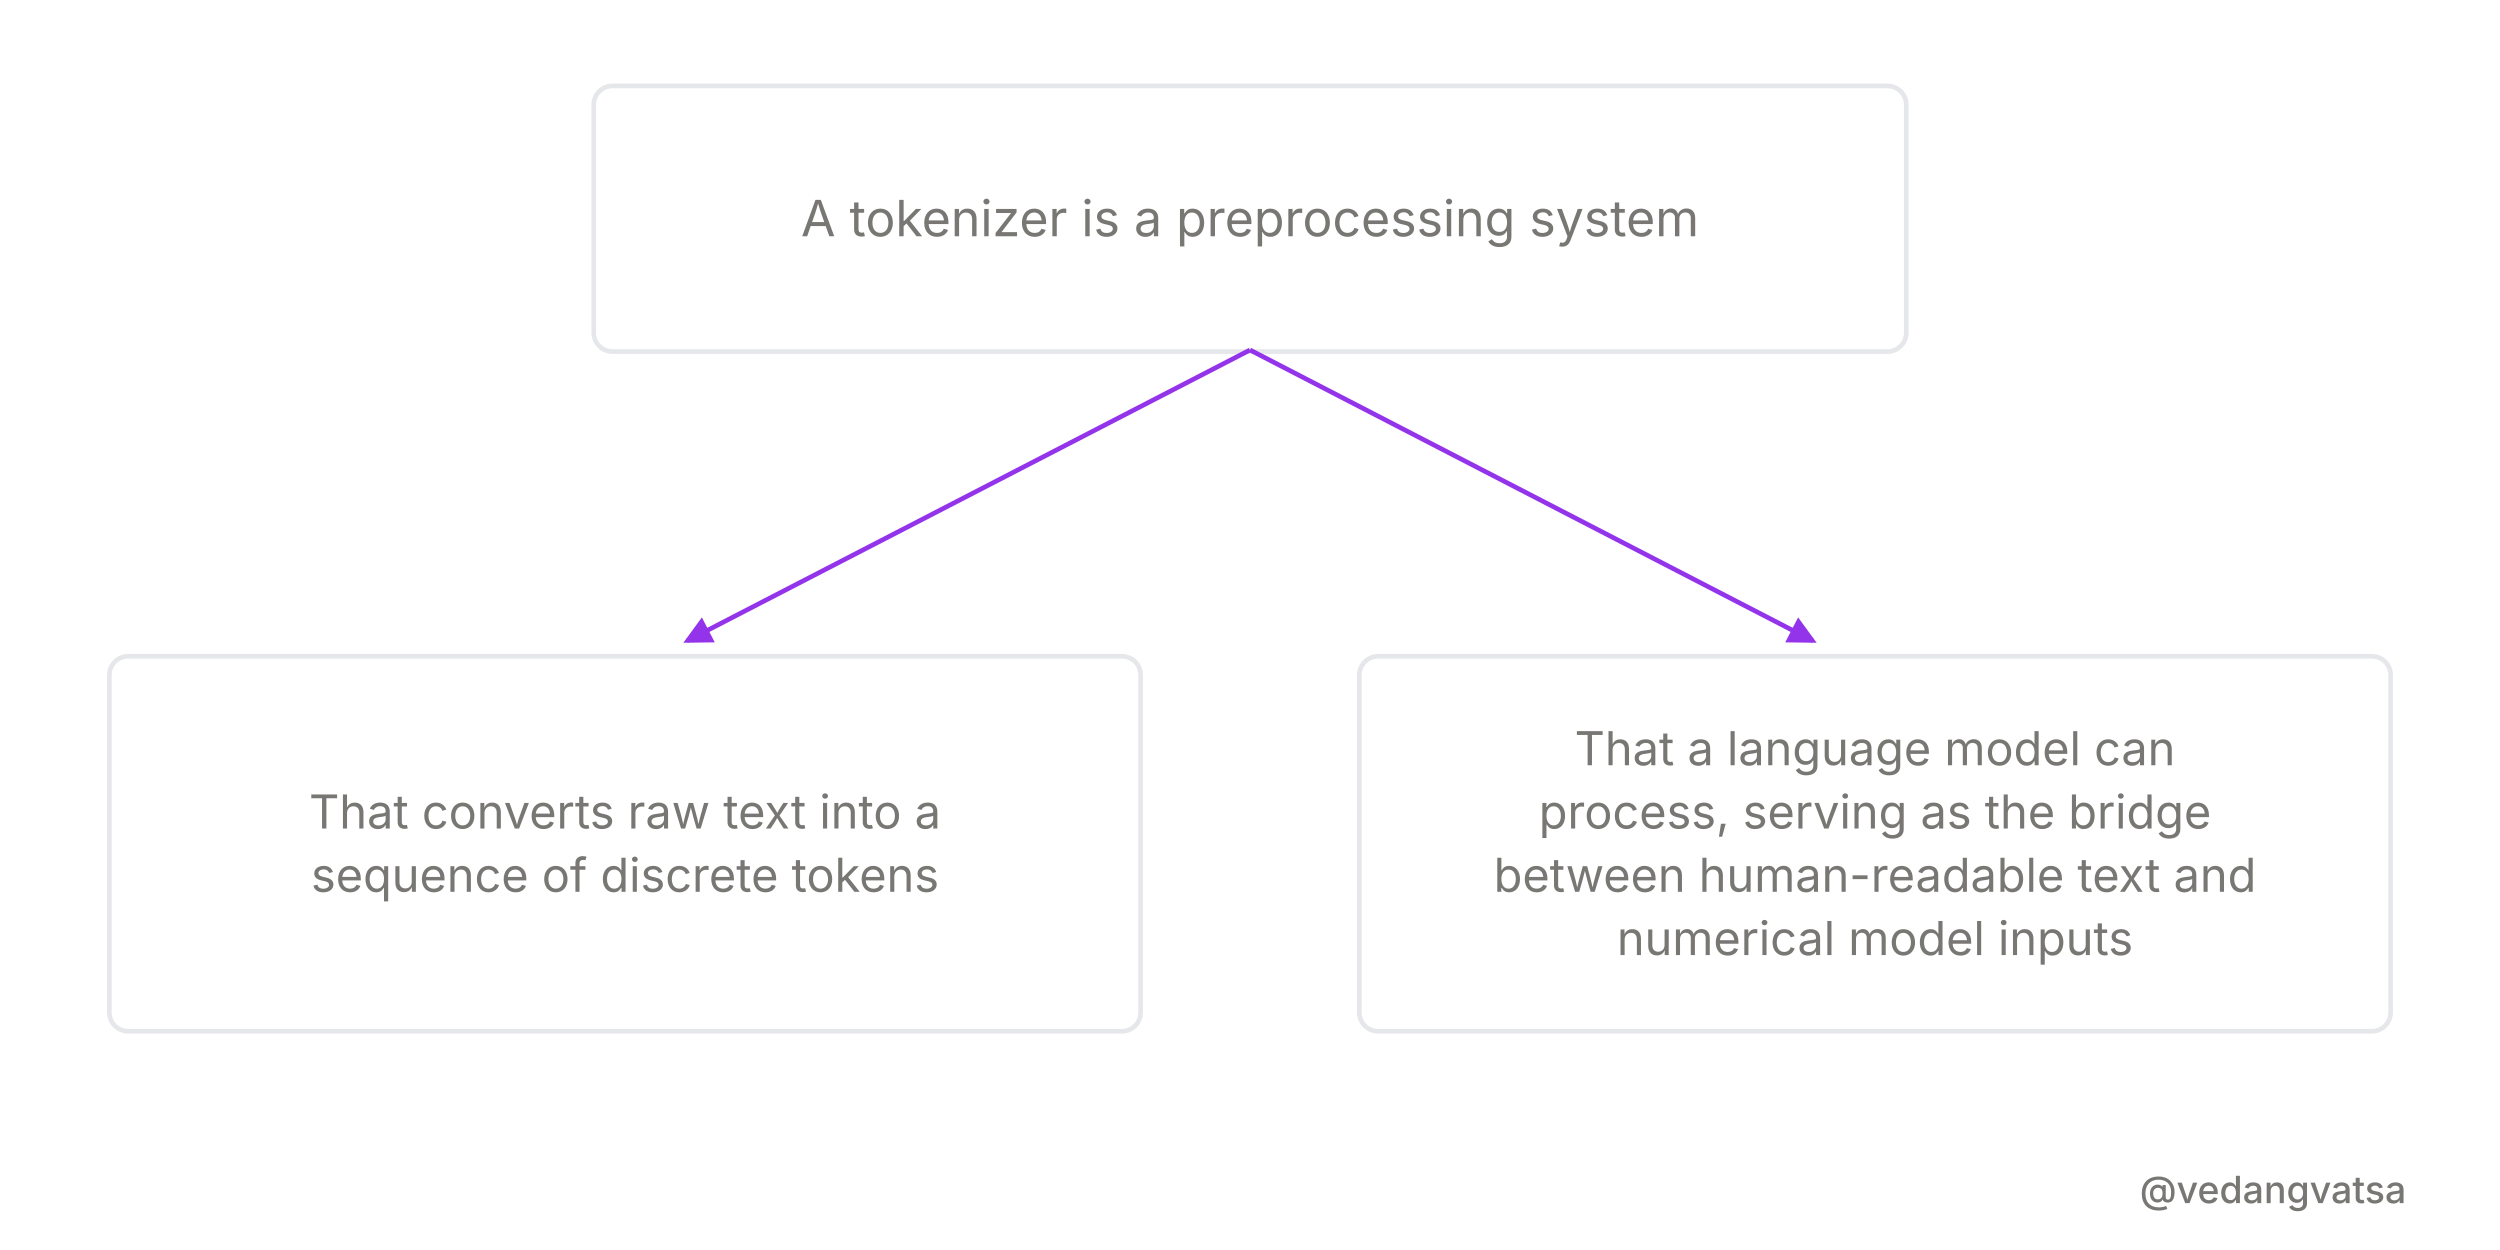
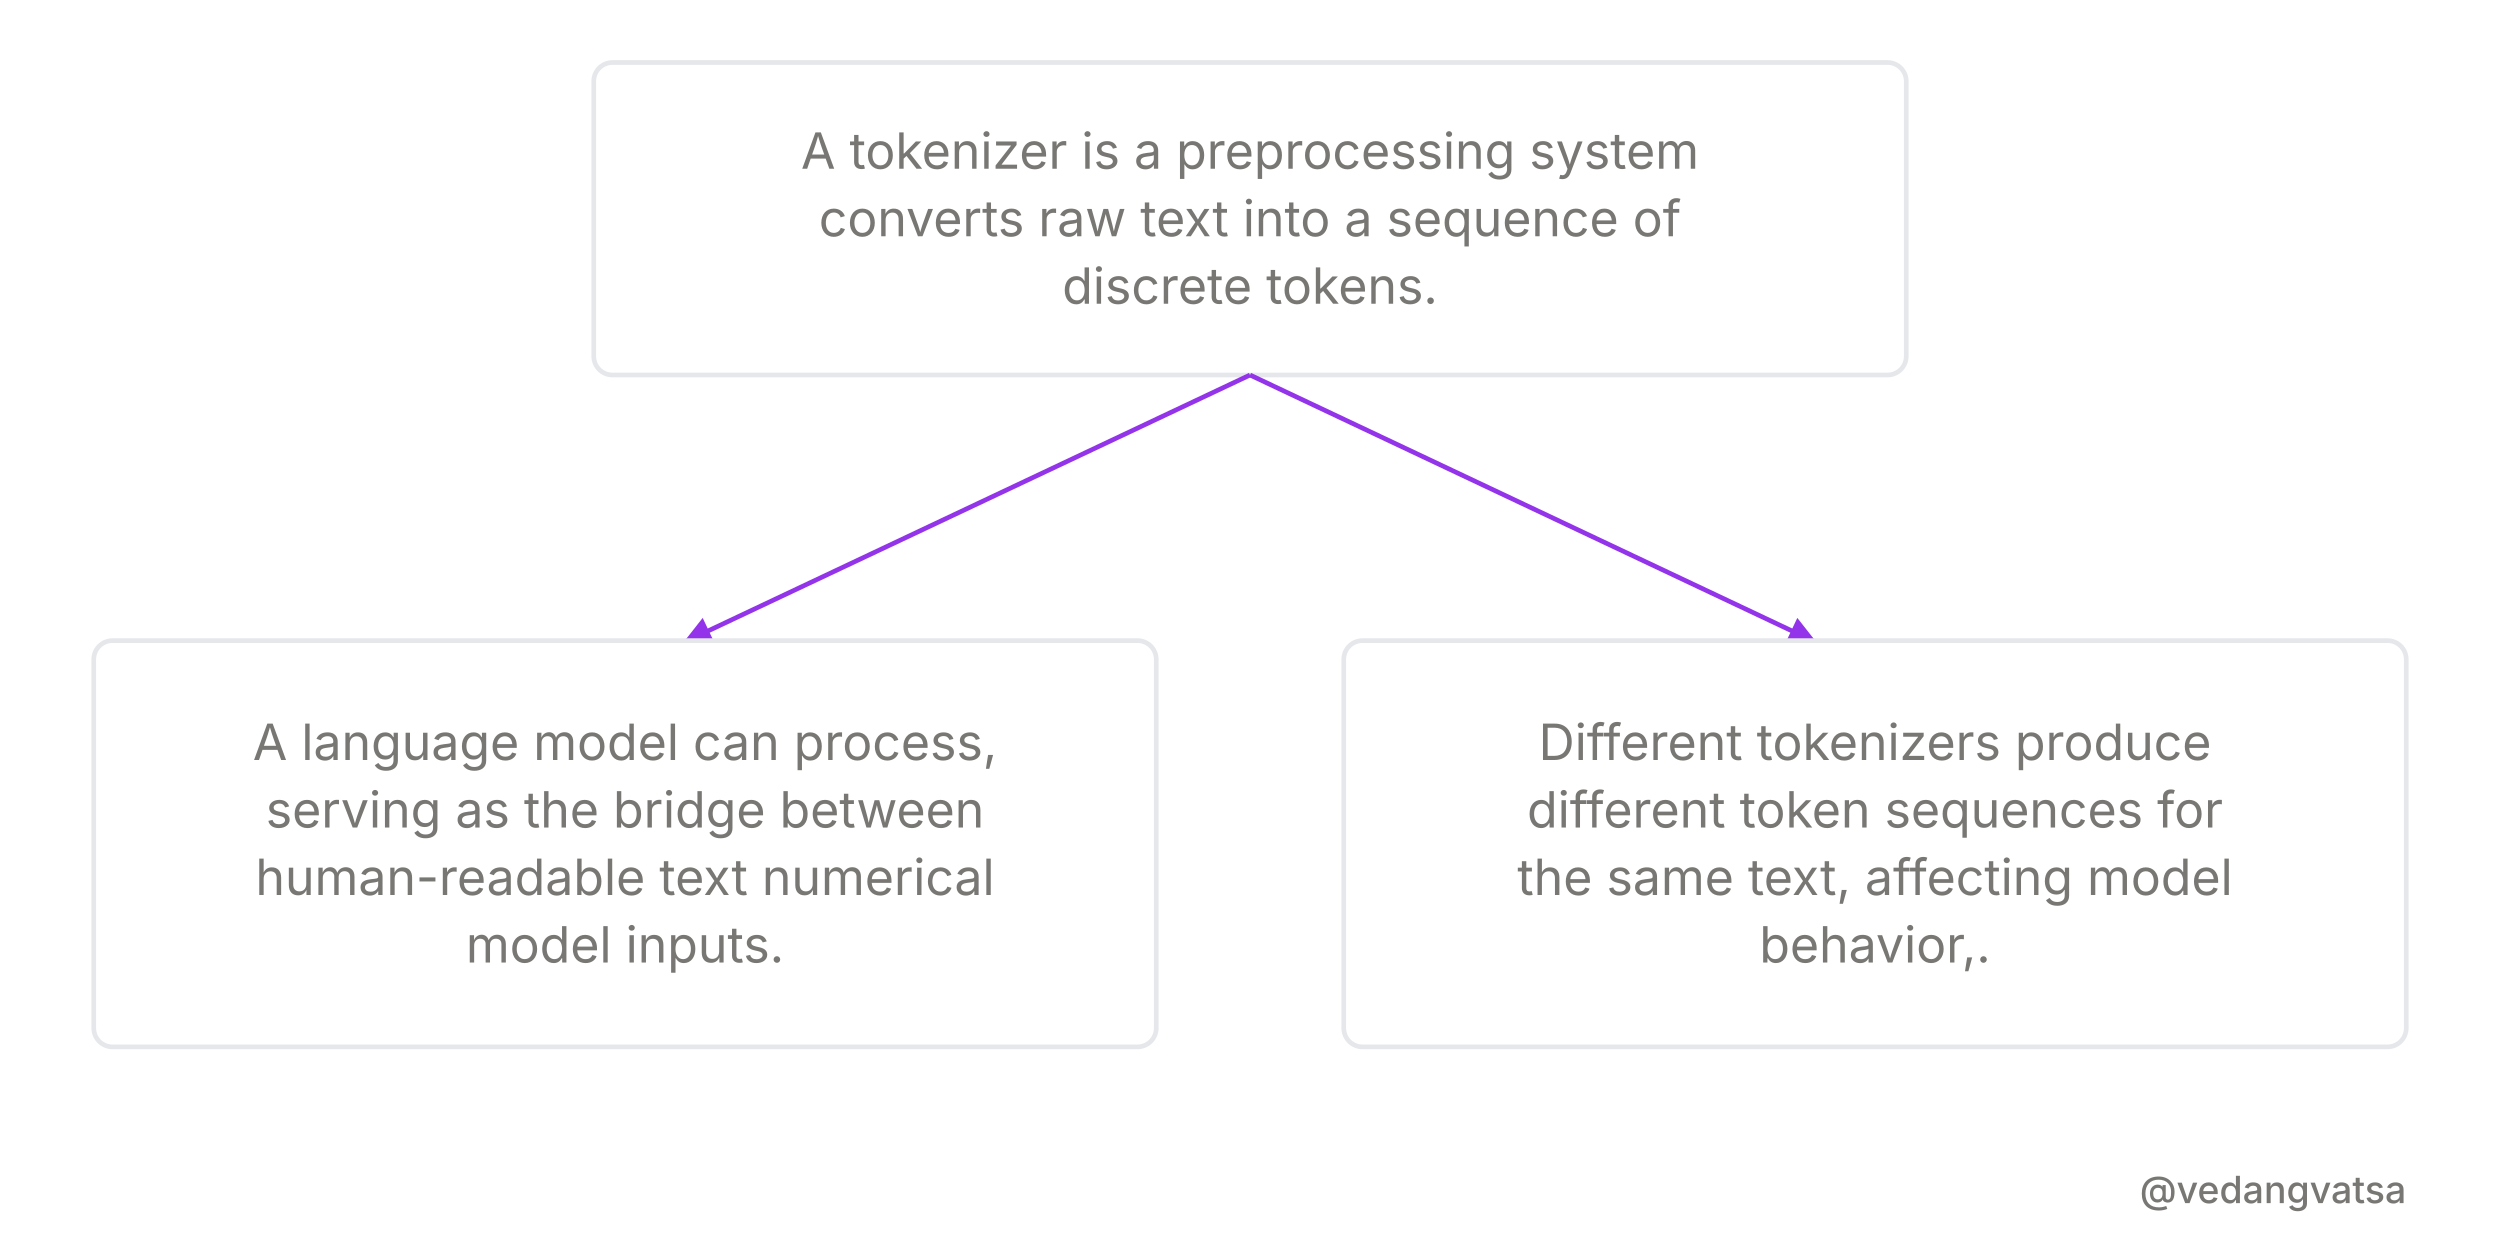
<svg xmlns="http://www.w3.org/2000/svg" viewBox="0 0 800 400" width="800" height="400" style="background-color:#ffffff">
  <defs>
    <marker id="arrow" markerWidth="6" markerHeight="6" refX="5" refY="3" orient="auto">
      <path d="M 0 0 L 6 3 L 0 6 z" fill="#9333ea" />
    </marker>
  </defs>
  <rect width="800" height="400" fill="#ffffff" />
  <g>
-     <rect x="190" y="27.5" width="420" height="85" rx="6" fill="#ffffff" stroke="#e5e7eb" stroke-width="1.5" />
-     <text x="400" y="75.6" font-family="'Inter',sans-serif" font-weight="400" font-size="16" fill="#787774" text-anchor="middle">A tokenizer is a preprocessing system</text>
-     <path d="M 400 112 L 220 205" fill="none" stroke="#9333ea" stroke-width="1.5" marker-end="url(#arrow)" />
-     <path d="M 400 112 L 580 205" fill="none" stroke="#9333ea" stroke-width="1.5" marker-end="url(#arrow)" />
-     <rect x="35" y="210" width="330" height="120" rx="6" fill="#ffffff" stroke="#e5e7eb" stroke-width="1.5" />
-     <text x="200" y="265.125" font-family="'Inter',sans-serif" font-weight="400" font-size="15" fill="#787774" text-anchor="middle">That converts raw text into a</text>
-     <text x="200" y="285.375" font-family="'Inter',sans-serif" font-weight="400" font-size="15" fill="#787774" text-anchor="middle">sequence of discrete tokens</text>
-     <rect x="435" y="210" width="330" height="120" rx="6" fill="#ffffff" stroke="#e5e7eb" stroke-width="1.5" />
-     <text x="600" y="244.875" font-family="'Inter',sans-serif" font-weight="400" font-size="15" fill="#787774" text-anchor="middle">That a language model can</text>
-     <text x="600" y="265.125" font-family="'Inter',sans-serif" font-weight="400" font-size="15" fill="#787774" text-anchor="middle">process, serving as the bridge</text>
-     <text x="600" y="285.375" font-family="'Inter',sans-serif" font-weight="400" font-size="15" fill="#787774" text-anchor="middle">between human-readable text and</text>
-     <text x="600" y="305.625" font-family="'Inter',sans-serif" font-weight="400" font-size="15" fill="#787774" text-anchor="middle">numerical model inputs</text>
+     <rect x="190" y="20" width="420" height="100" rx="6" fill="#ffffff" stroke="#e5e7eb" stroke-width="1.5" />
+     <text x="400" y="54" font-family="'Inter',sans-serif" font-weight="400" font-size="16" fill="#787774" text-anchor="middle">A tokenizer is a preprocessing system</text>
+     <text x="400" y="75.6" font-family="'Inter',sans-serif" font-weight="400" font-size="16" fill="#787774" text-anchor="middle">converts raw text into a sequence of</text>
+     <text x="400" y="97.2" font-family="'Inter',sans-serif" font-weight="400" font-size="16" fill="#787774" text-anchor="middle">discrete tokens.</text>
+     <path d="M 400 120 L 220 205" fill="none" stroke="#9333ea" stroke-width="1.5" marker-end="url(#arrow)" />
+     <path d="M 400 120 L 580 205" fill="none" stroke="#9333ea" stroke-width="1.5" marker-end="url(#arrow)" />
+     <rect x="30" y="205" width="340" height="130" rx="6" fill="#ffffff" stroke="#e5e7eb" stroke-width="1.5" />
+     <text x="200" y="243.2" font-family="'Inter',sans-serif" font-weight="400" font-size="16" fill="#787774" text-anchor="middle">A language model can process,</text>
+     <text x="200" y="264.8" font-family="'Inter',sans-serif" font-weight="400" font-size="16" fill="#787774" text-anchor="middle">serving as the bridge between</text>
+     <text x="200" y="286.4" font-family="'Inter',sans-serif" font-weight="400" font-size="16" fill="#787774" text-anchor="middle">human-readable text numerical</text>
+     <text x="200" y="308" font-family="'Inter',sans-serif" font-weight="400" font-size="16" fill="#787774" text-anchor="middle">model inputs.</text>
+     <rect x="430" y="205" width="340" height="130" rx="6" fill="#ffffff" stroke="#e5e7eb" stroke-width="1.5" />
+     <text x="600" y="243.2" font-family="'Inter',sans-serif" font-weight="400" font-size="16" fill="#787774" text-anchor="middle">Different tokenizers produce</text>
+     <text x="600" y="264.8" font-family="'Inter',sans-serif" font-weight="400" font-size="16" fill="#787774" text-anchor="middle">different token sequences for</text>
+     <text x="600" y="286.4" font-family="'Inter',sans-serif" font-weight="400" font-size="16" fill="#787774" text-anchor="middle">the same text, affecting model</text>
+     <text x="600" y="308" font-family="'Inter',sans-serif" font-weight="400" font-size="16" fill="#787774" text-anchor="middle">behavior,.</text>
  </g>
  <rect x="0" y="360" width="800" height="40" fill="#ffffff" opacity="0.9" />
  <text x="770" y="385" font-family="'Inter',sans-serif" font-weight="500" font-size="12" fill="#787774" text-anchor="end">@vedangvatsa</text>
</svg>
